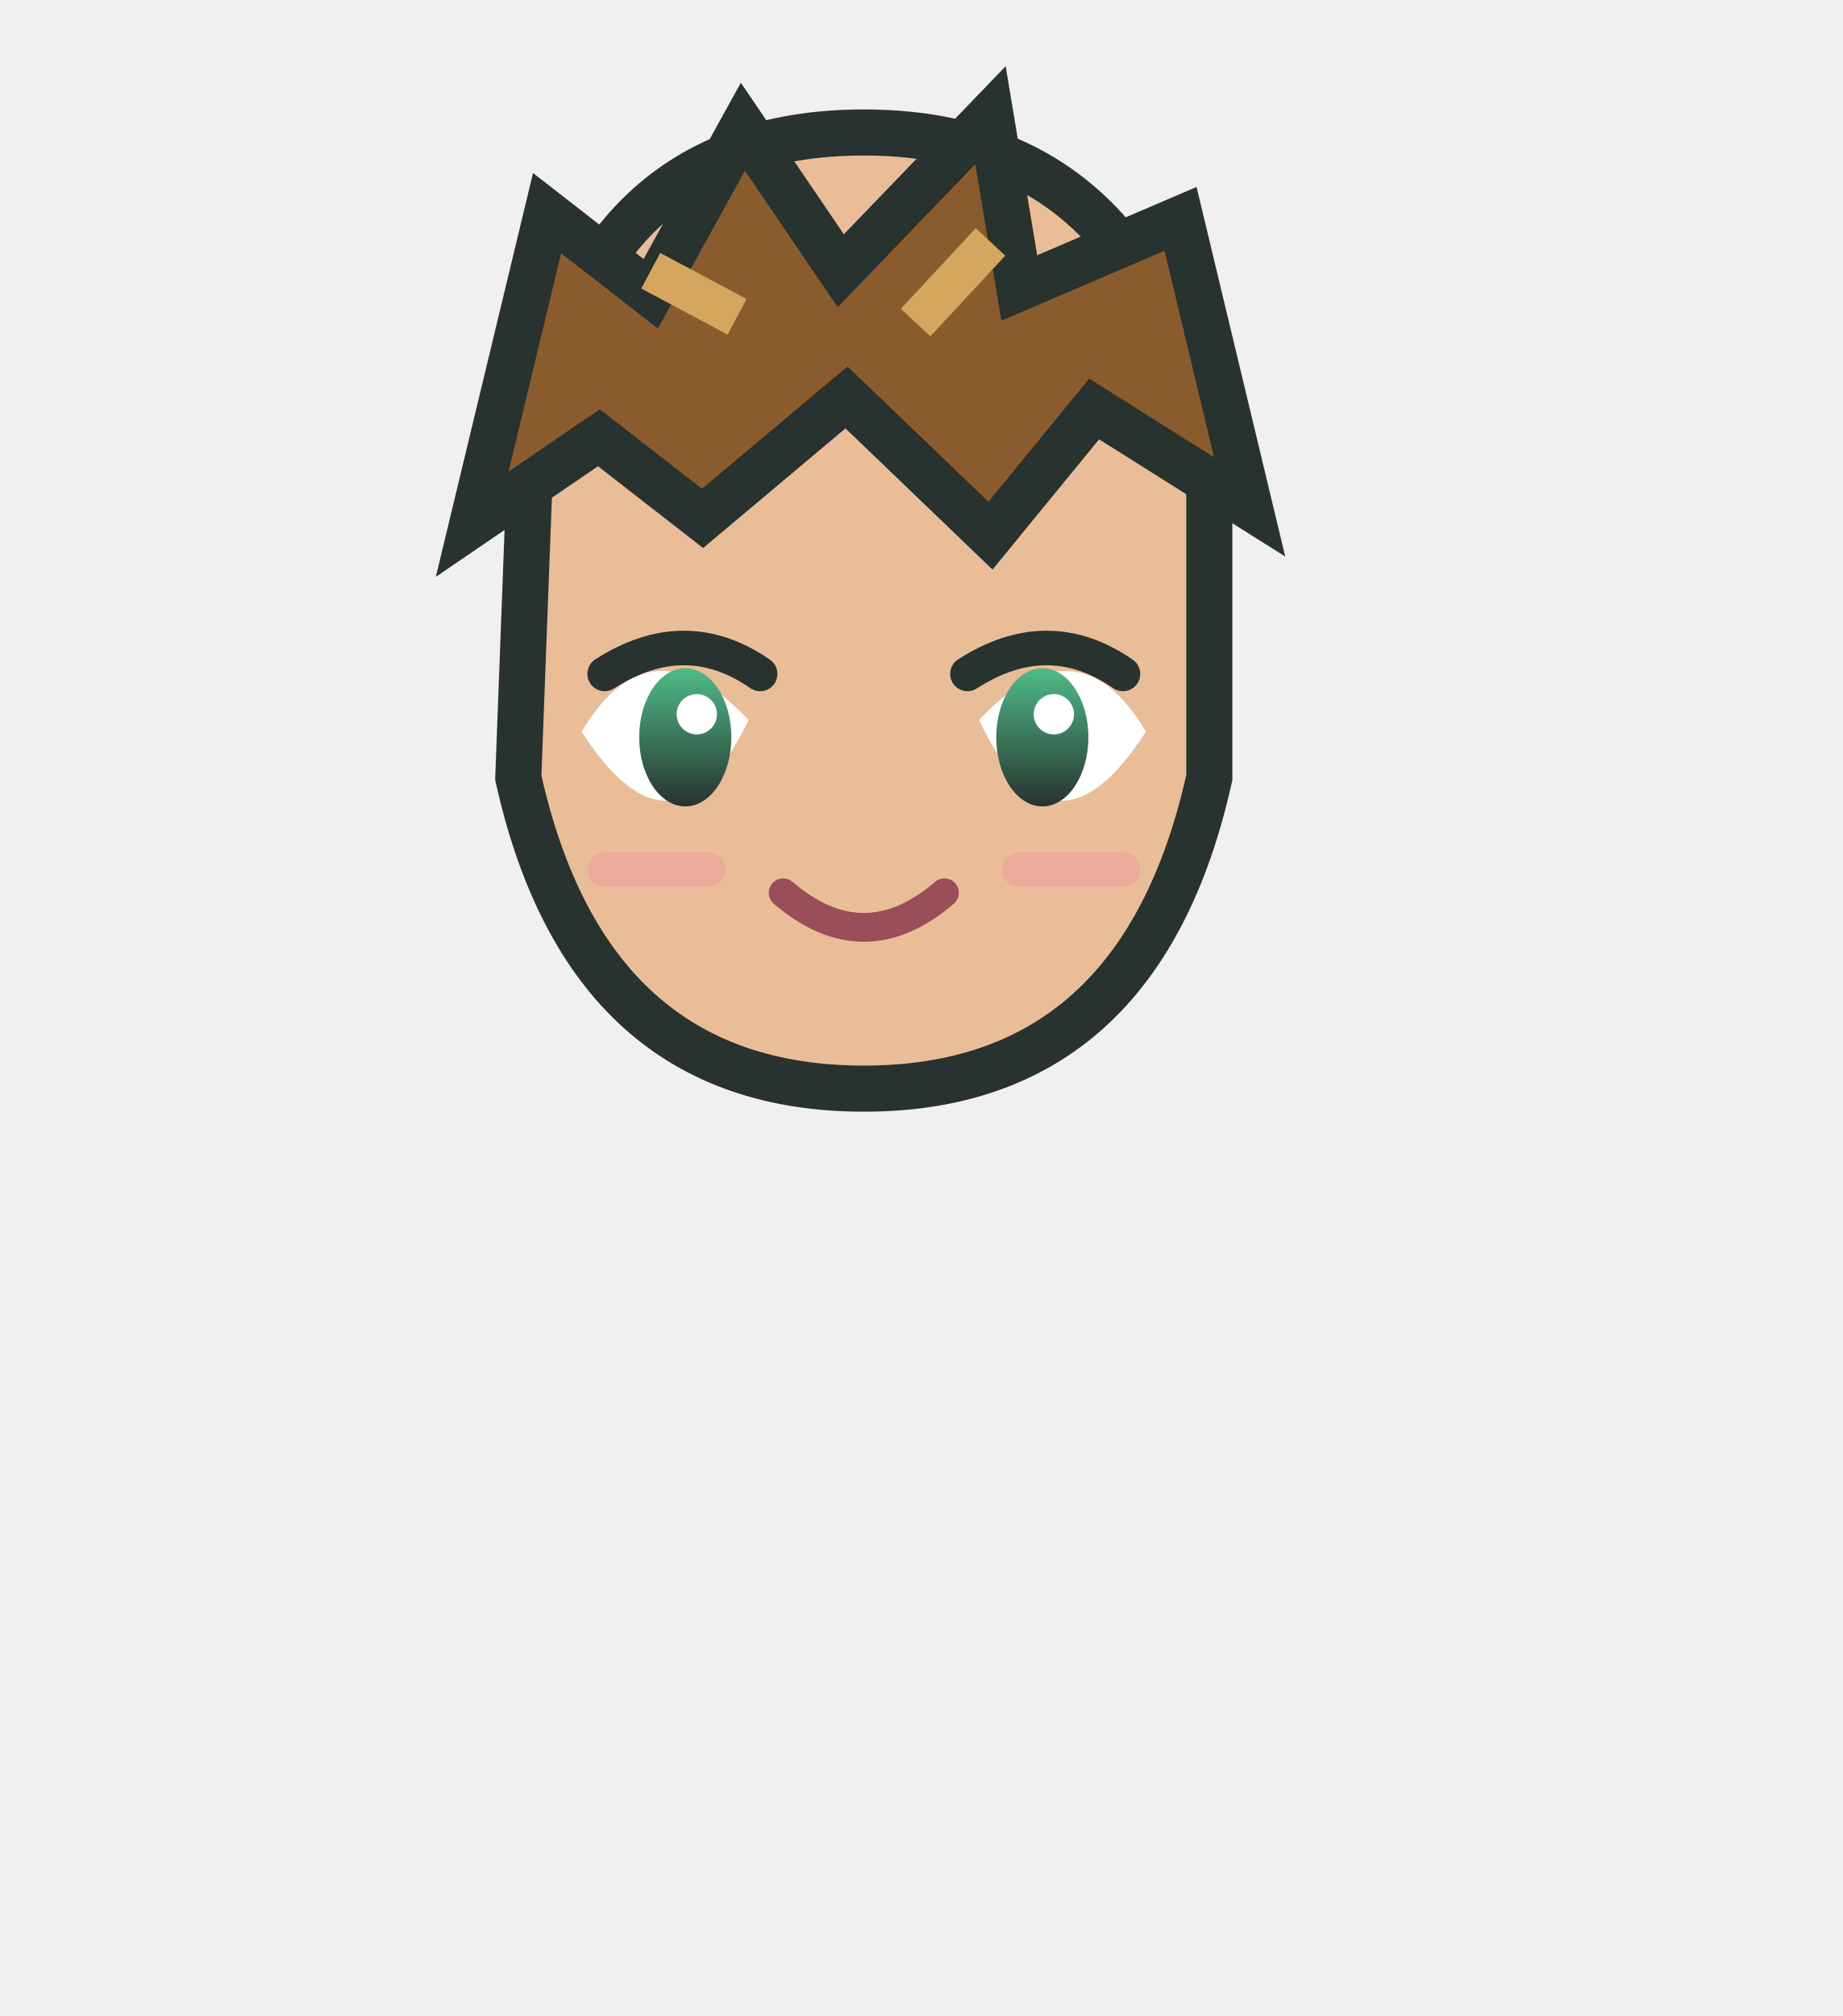
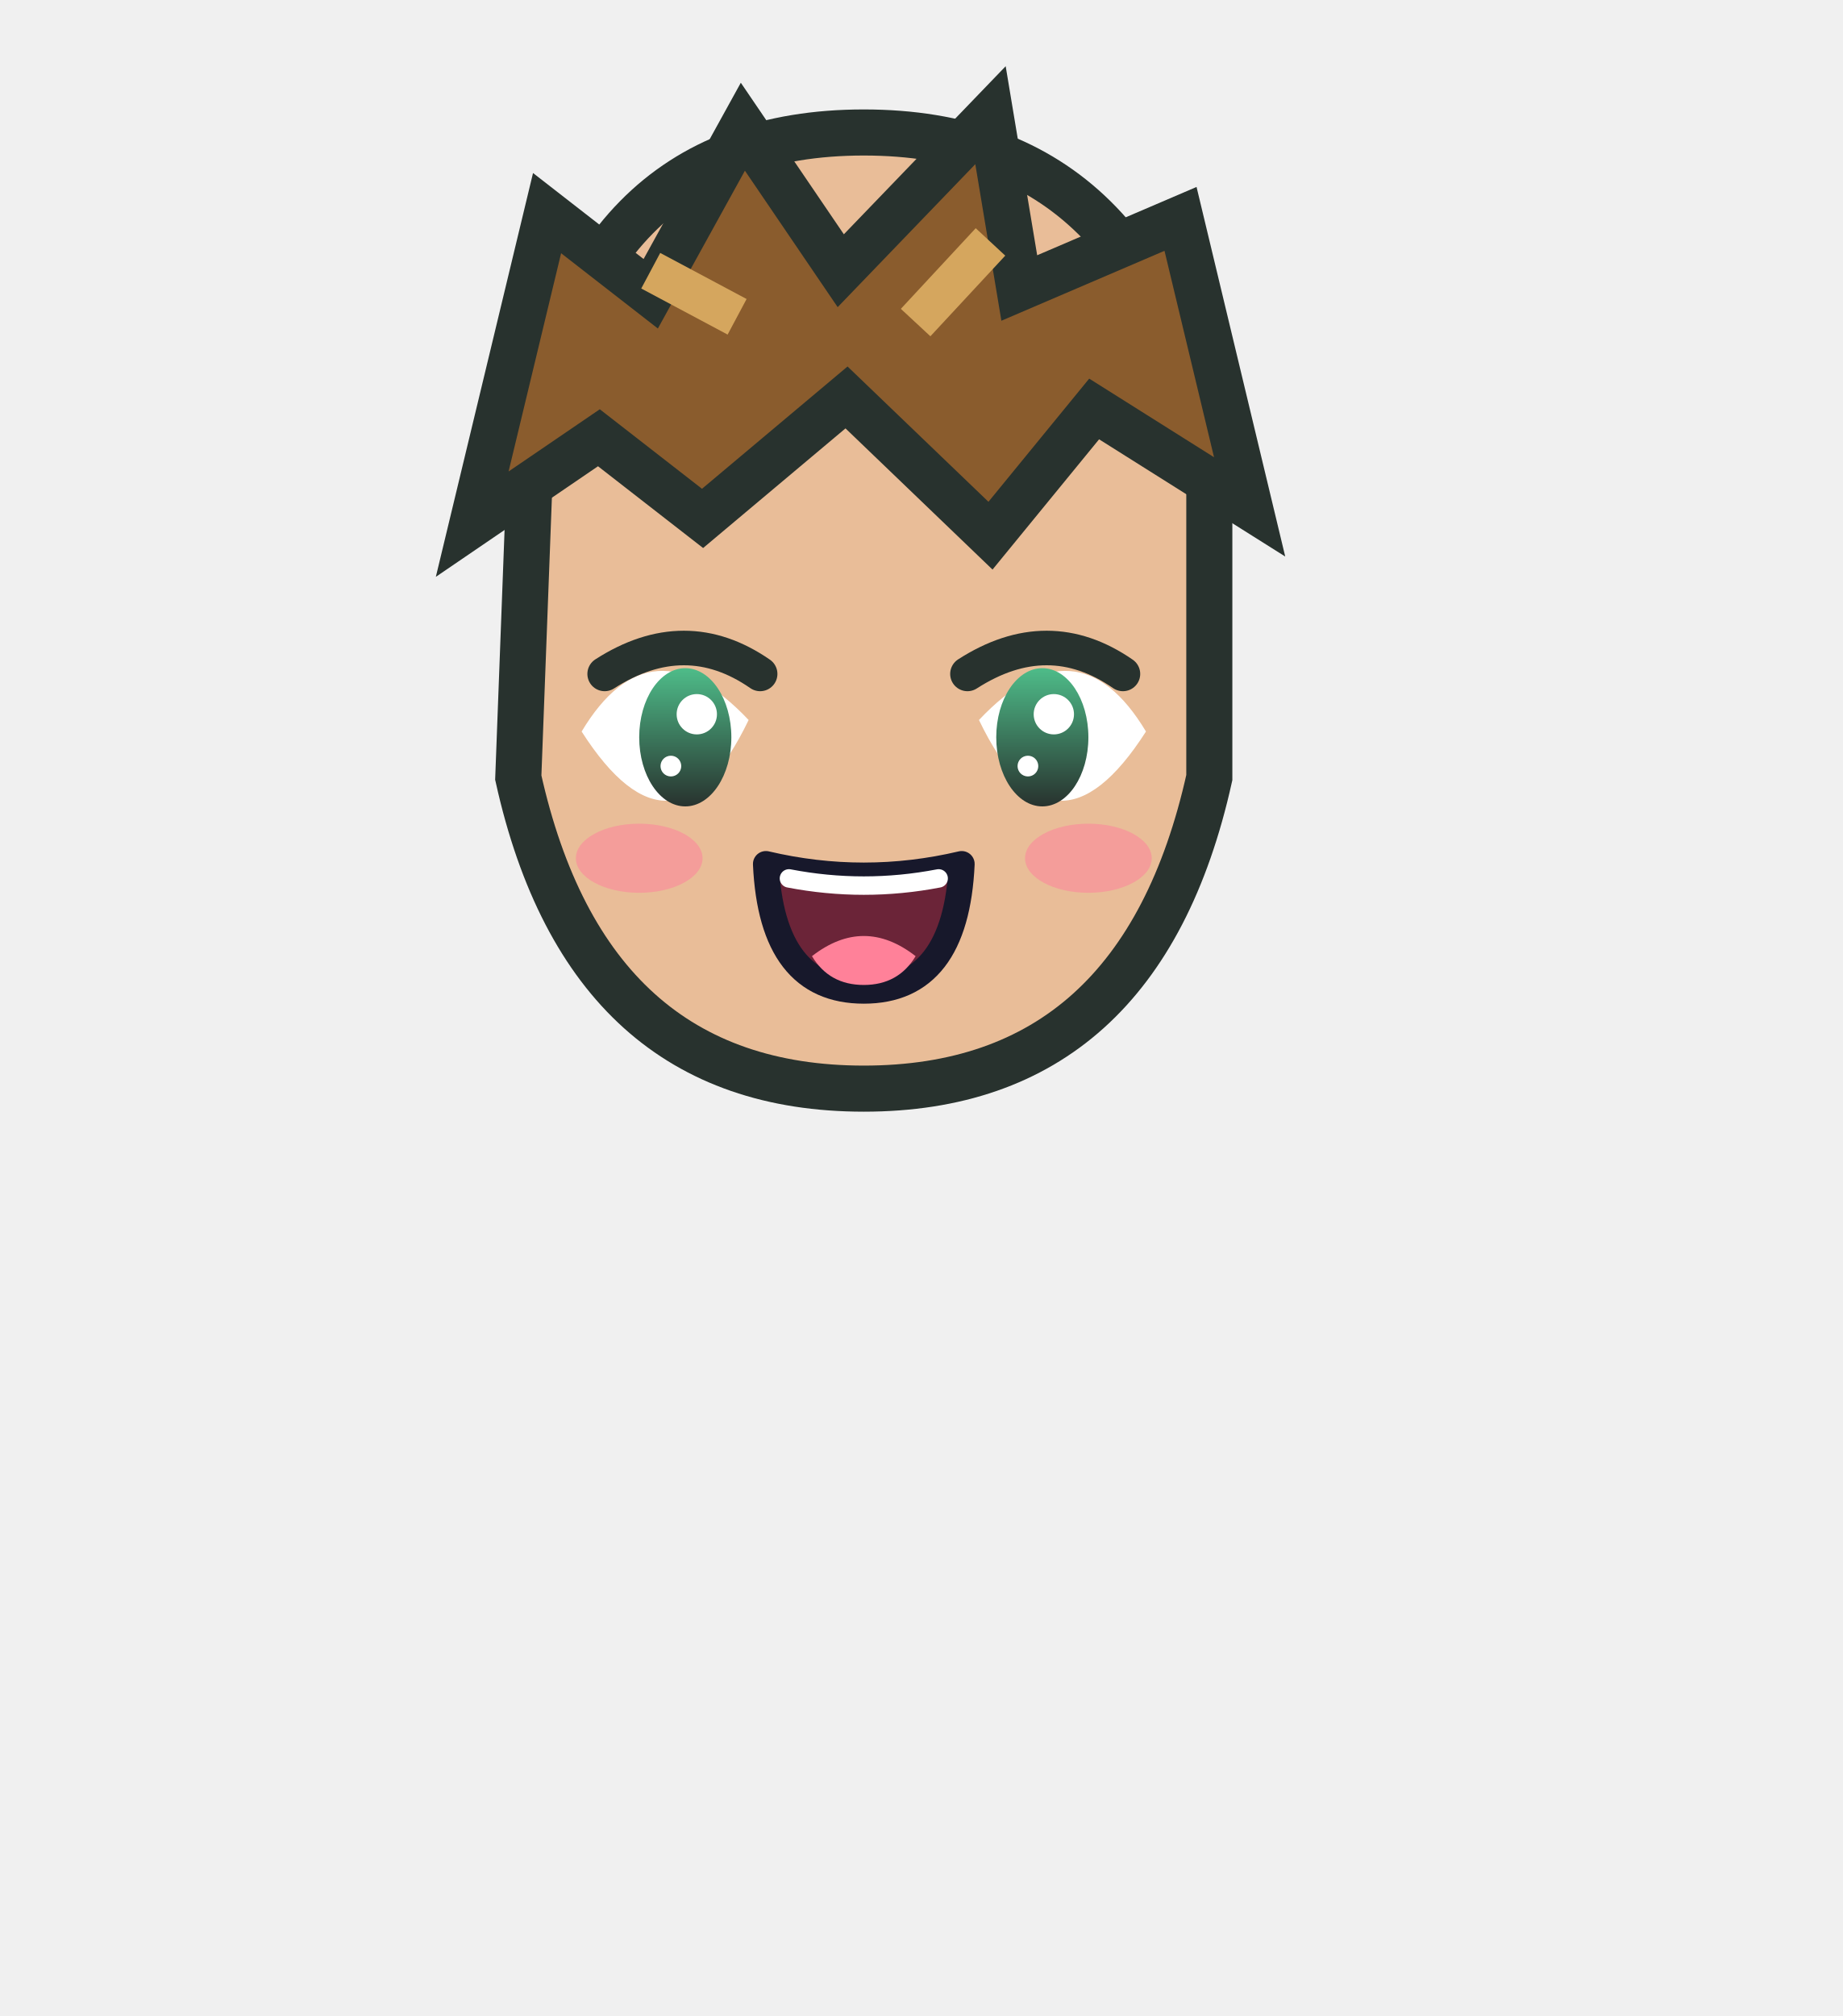
<svg xmlns="http://www.w3.org/2000/svg" viewBox="0 0 320 350">
  <defs>
    <linearGradient id="cloth6" x1="0" y1="0" x2="1" y2="1">
      <stop stop-color="#ffd15c" />
      <stop offset=".56" stop-color="#f0ae39" />
      <stop offset="1" stop-color="#cd8b16" />
    </linearGradient>
    <linearGradient id="eye6" x1="0" y1="0" x2="0" y2="1">
      <stop stop-color="#4ebc89" />
      <stop offset="1" stop-color="#28322e" />
    </linearGradient>
  </defs>
  <g class="head-group" data-layer="head">
    <path d="M92 82q8-59 58-59t60 59v53q-12 54-60 54t-60-54Z" fill="#e9bd98" stroke="#28322e" stroke-width="8" />
    <path d="M101 127q12-20 29-2-13 27-29 2M170 125q17-18 29 2-16 25-29-2" fill="#fff" />
    <ellipse cx="119" cy="128" rx="8" ry="12" fill="url(#eye6)" />
    <ellipse cx="181" cy="128" rx="8" ry="12" fill="url(#eye6)" />
    <circle cx="121" cy="124" r="3.5" fill="#fff" />
    <circle cx="183" cy="124" r="3.5" fill="#fff" />
+     <circle cx="116.5" cy="133" r="1.8" fill="#fff" />
+     <circle cx="178.5" cy="133" r="1.8" fill="#fff" />
    <path d="M105 117q14-9 27 0M168 117q14-9 27 0" fill="none" stroke="#28322e" stroke-width="6" stroke-linecap="round" />
-     <path d="M136 155q14 12 28 0" fill="none" stroke="#9b4d59" stroke-width="5" stroke-linecap="round" />
-     <path d="M105 151h18M177 151h18" stroke="#ef94a2" stroke-width="6" opacity=".45" stroke-linecap="round" />
+     <path d="M133 150q17 4 34 0q-1 22-17 22t-17-22Z" fill="#6b2438" stroke="#17182b" stroke-width="4.5" stroke-linejoin="round" />
+     <path d="M137 152.5q13 2.5 26 0" fill="none" stroke="#fff" stroke-width="3.2" stroke-linecap="round" />
+     <path d="M141 166q9-7 18 0q-3 5-9 5t-9-5Z" fill="#ff8199" />
+     <ellipse cx="111" cy="149" rx="11" ry="6" fill="#ff7d9b" opacity=".5" />
+     <ellipse cx="189" cy="149" rx="11" ry="6" fill="#ff7d9b" opacity=".5" />
    <path d="m82 91 13-54 18 14 16-29 17 25 26-27 5 30 28-12 12 50-27-17-18 22-25-24-25 21-18-14Z" fill="#8a5c2d" stroke="#28322e" stroke-width="8" />
    <path d="m113 47 15 8m44-13-13 14" stroke="#d5a65e" stroke-width="7" />
  </g>
</svg>
